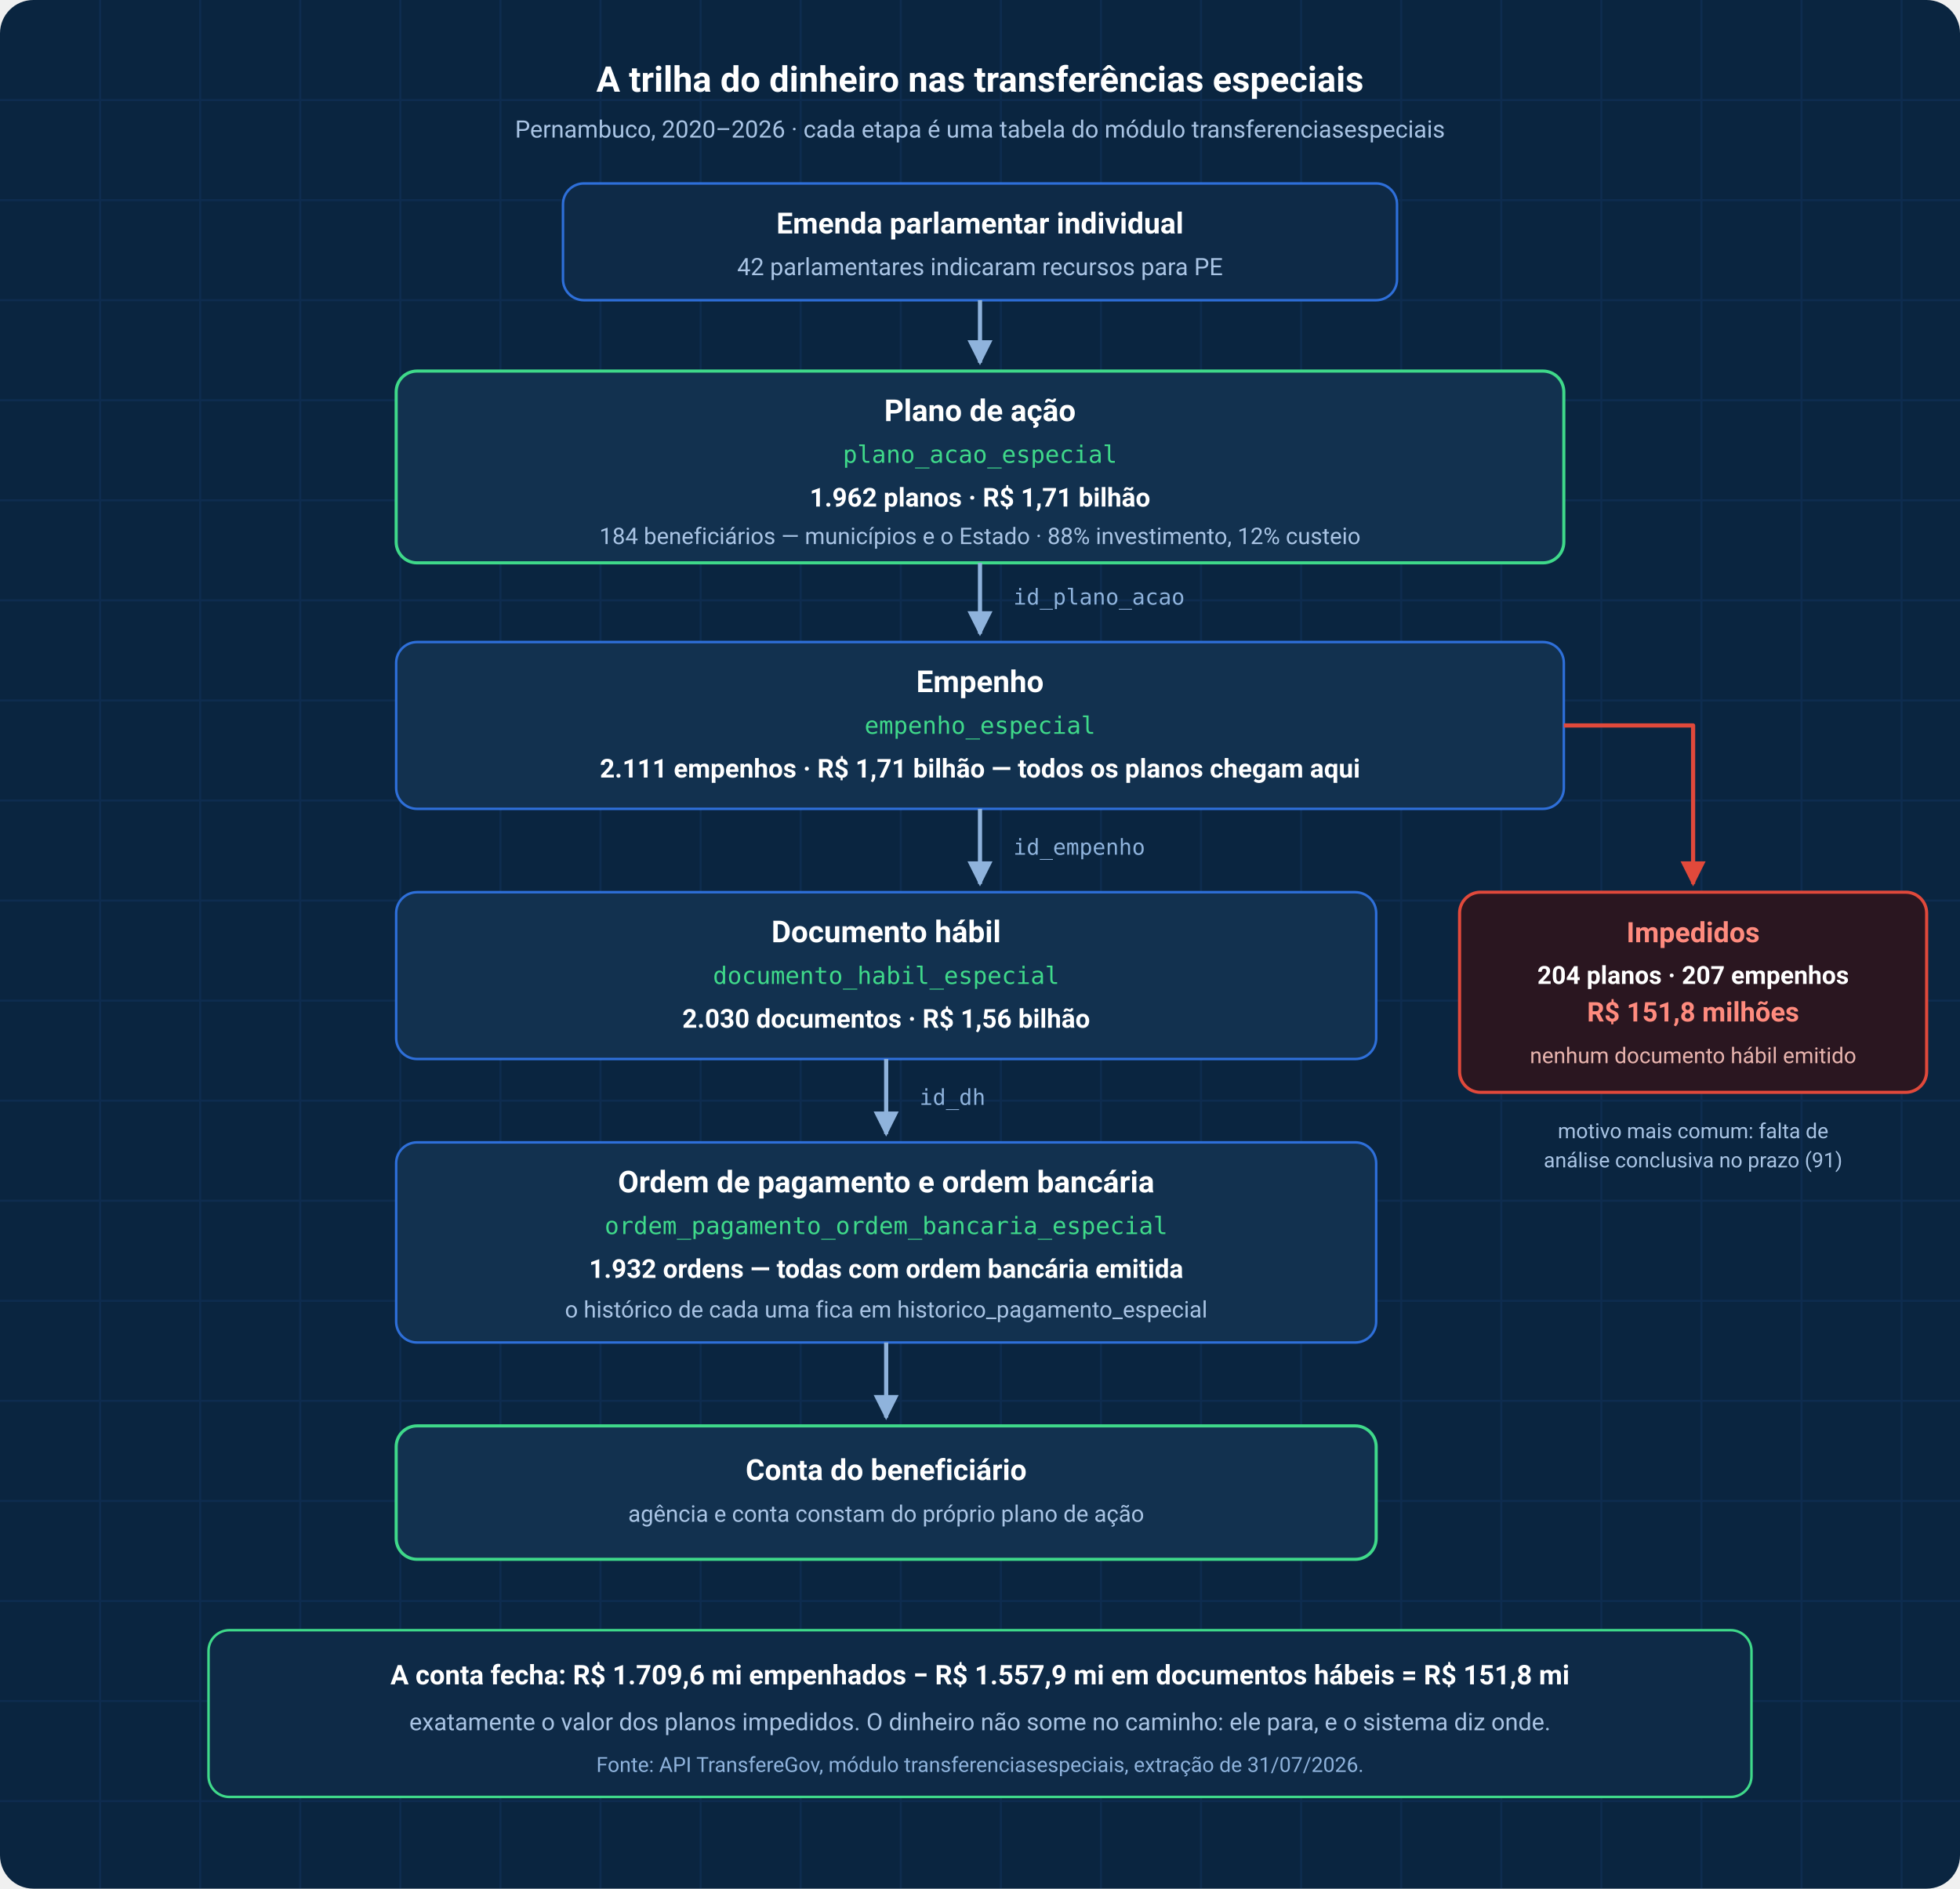
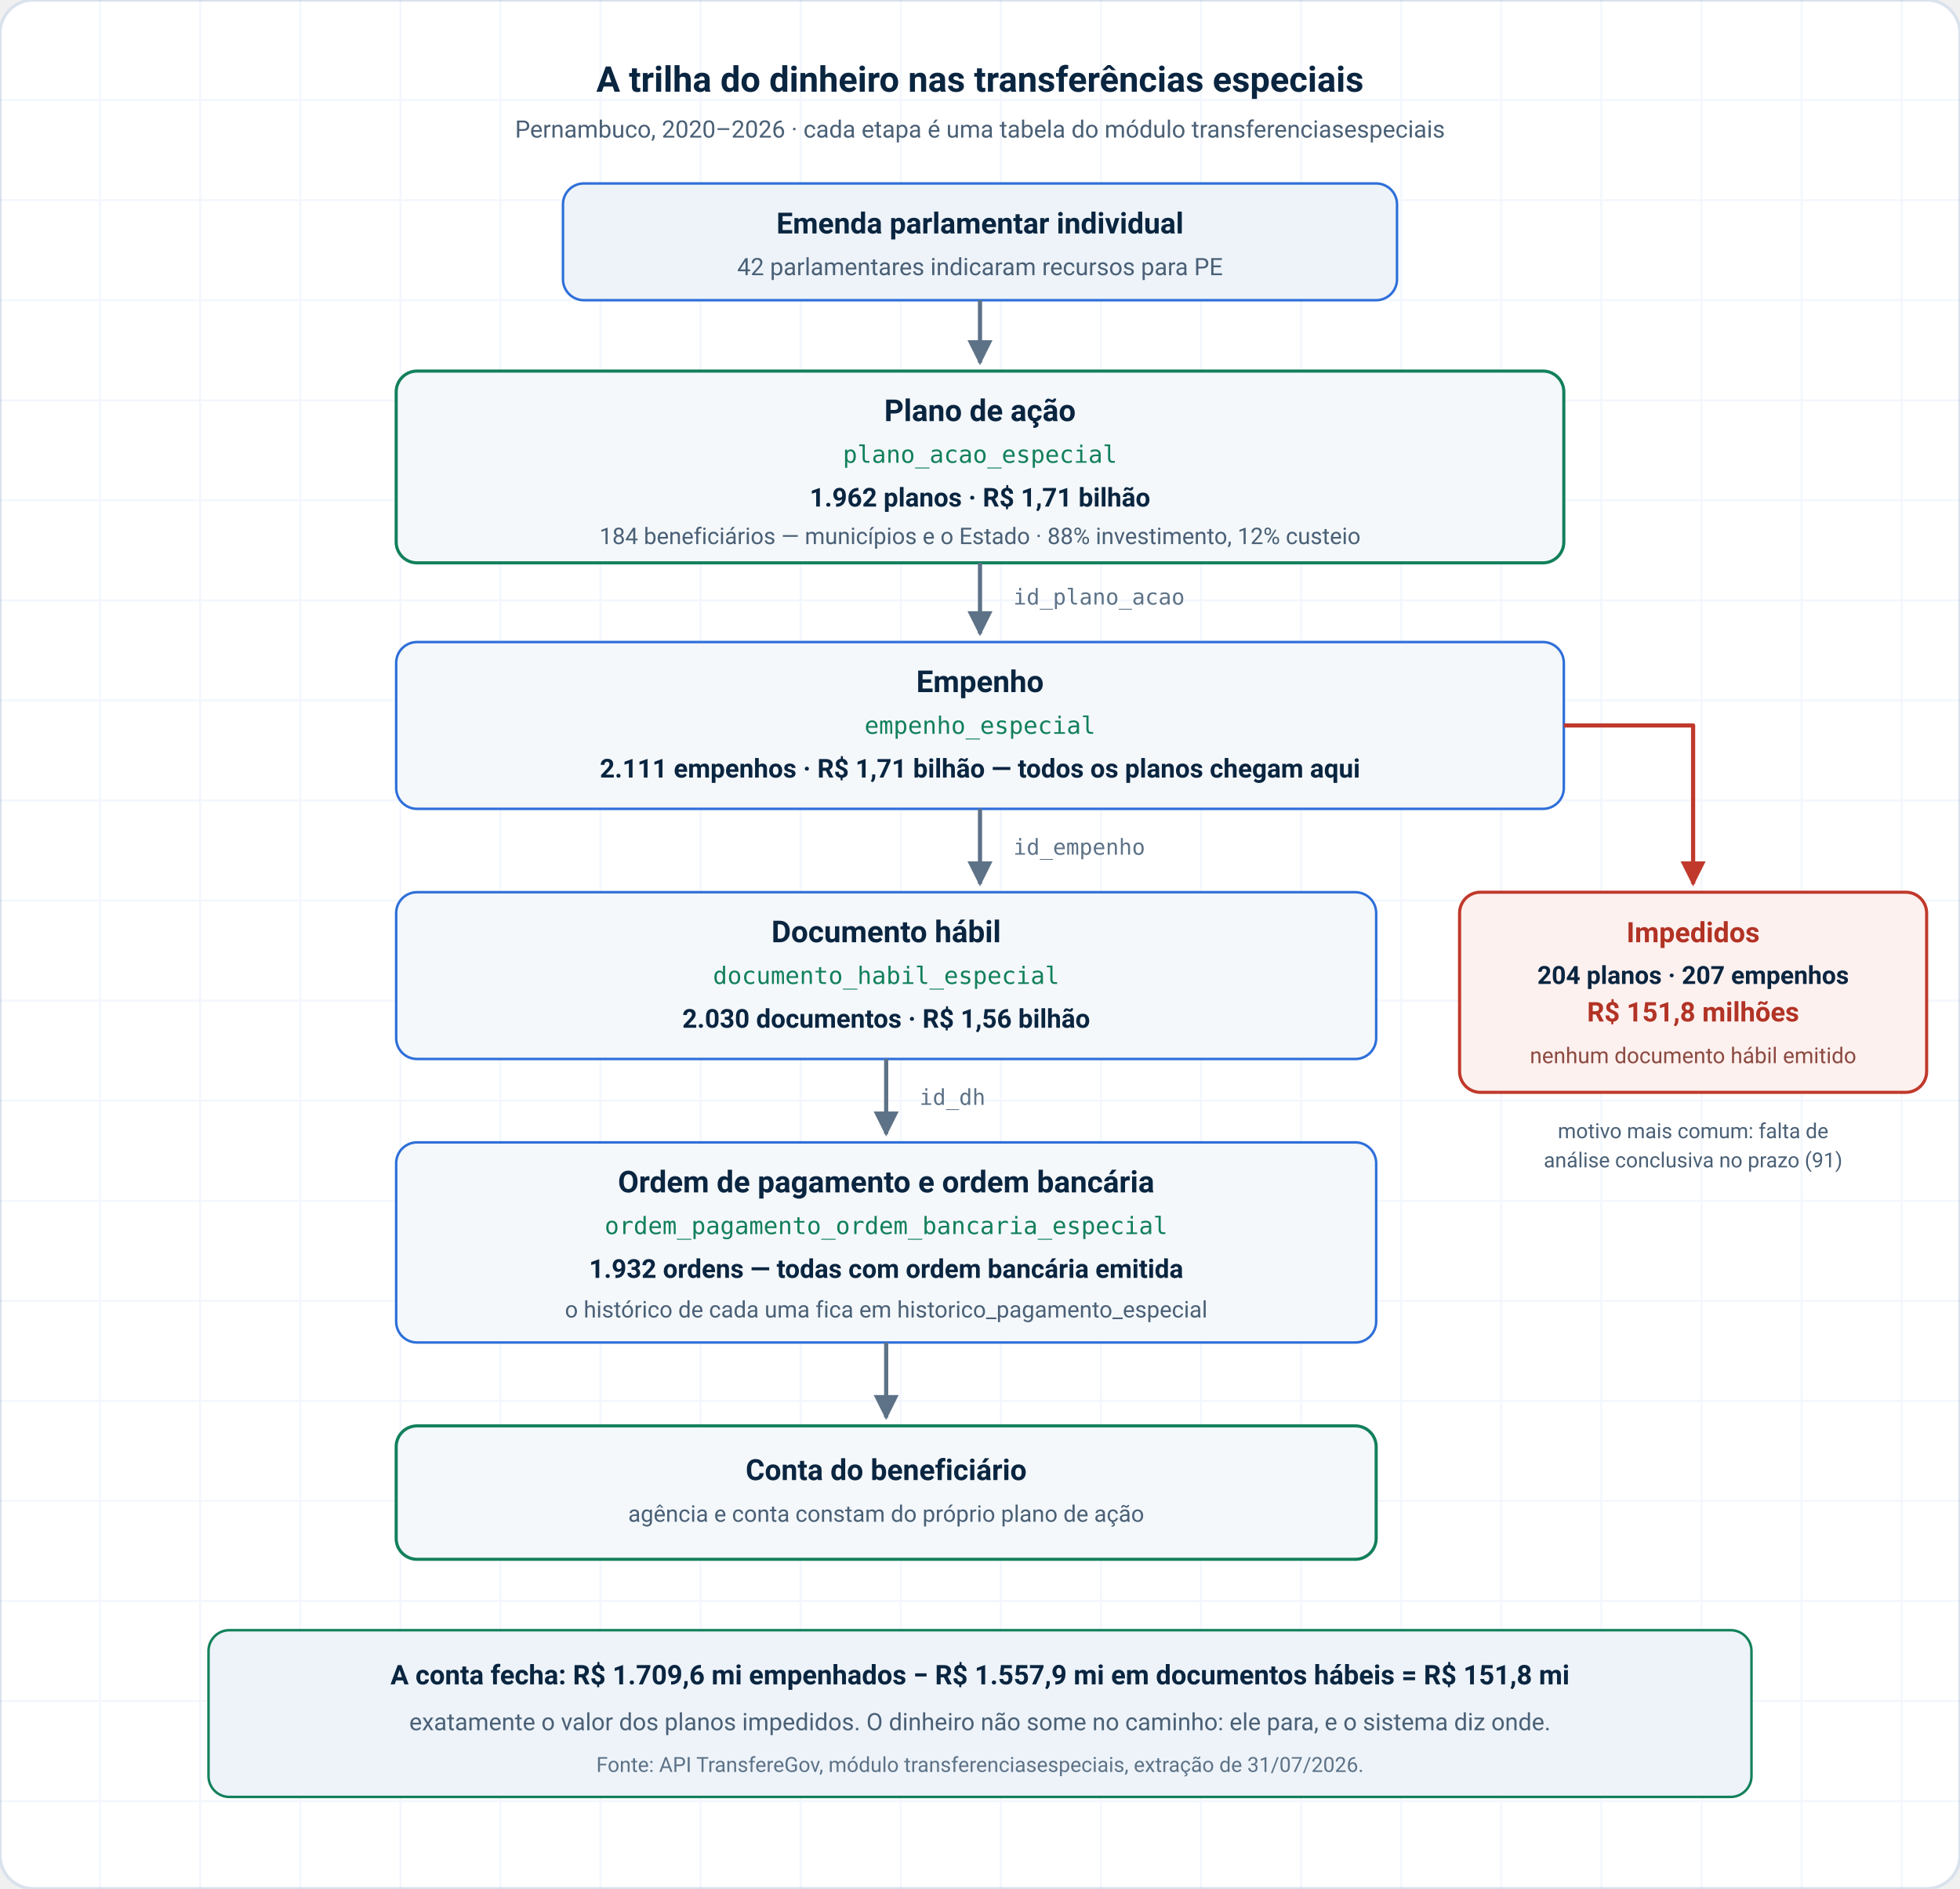
<svg xmlns="http://www.w3.org/2000/svg" viewBox="0 0 940 906" width="940" height="906" role="img" aria-labelledby="trilha-title trilha-desc" font-family="ui-sans-serif, system-ui, -apple-system, 'Segoe UI', Roboto, Helvetica, Arial, sans-serif">
  <defs>
    <marker id="seta" viewBox="0 0 10 10" refX="9" refY="5" markerWidth="6" markerHeight="6" orient="auto-start-reverse">
-       <path d="M0 0L10 5L0 10Z" fill="#8FB3DC" />
+       <path d="M0 0L10 5L0 10Z" fill="#5D7287" />
    </marker>
    <marker id="seta-bloqueio" viewBox="0 0 10 10" refX="9" refY="5" markerWidth="6" markerHeight="6" orient="auto-start-reverse">
-       <path d="M0 0L10 5L0 10Z" fill="#E1493B" />
+       <path d="M0 0L10 5L0 10Z" fill="#C0392B" />
    </marker>
  </defs>
-   <rect width="940" height="906" rx="16" fill="#0A2540" />
-   <g fill="none" stroke="#2E6FD9" stroke-width="1" opacity="0.10">
+   <rect width="940" height="906" rx="16" fill="#FFFFFF" stroke="#D9E2EC" stroke-width="1.5" />
+   <g fill="none" stroke="#2E6FD9" stroke-width="1" opacity="0.06">
    <path d="M0 48H940M0 96H940M0 144H940M0 192H940M0 240H940M0 288H940M0 336H940M0 384H940M0 432H940M0 480H940M0 528H940M0 576H940M0 624H940M0 672H940M0 720H940M0 768H940M0 816H940M0 864H940M48 0V906M96 0V906M144 0V906M192 0V906M240 0V906M288 0V906M336 0V906M384 0V906M432 0V906M480 0V906M528 0V906M576 0V906M624 0V906M672 0V906M720 0V906M768 0V906M816 0V906M864 0V906M912 0V906" />
  </g>
-   <text x="470" y="44" text-anchor="middle" fill="#FFFFFF" font-size="17" font-weight="700">
+   <text x="470" y="44" text-anchor="middle" fill="#0A2540" font-size="17" font-weight="700">
    A trilha do dinheiro nas transferências especiais
  </text>
-   <text x="470" y="66" text-anchor="middle" fill="#A9C4E4" font-size="11.5">
+   <text x="470" y="66" text-anchor="middle" fill="#4A6076" font-size="11.5">
    Pernambuco, 2020–2026 · cada etapa é uma tabela do módulo transferenciasespeciais
  </text>
-   <rect x="270" y="88" width="400" height="56" rx="10" fill="#0E2A47" stroke="#2E6FD9" stroke-width="1.2" />
-   <text x="470" y="112" text-anchor="middle" fill="#FFFFFF" font-size="14" font-weight="700">Emenda parlamentar individual</text>
-   <text x="470" y="132" text-anchor="middle" fill="#A9C4E4" font-size="11.5">42 parlamentares indicaram recursos para PE</text>
-   <path d="M470 144V174" stroke="#8FB3DC" stroke-width="2" marker-end="url(#seta)" />
-   <rect x="190" y="178" width="560" height="92" rx="10" fill="#12314F" stroke="#3FD98A" stroke-width="1.5" />
-   <text x="470" y="202" text-anchor="middle" fill="#FFFFFF" font-size="14.5" font-weight="700">Plano de ação</text>
-   <text x="470" y="222" text-anchor="middle" fill="#3FD98A" font-size="11.5" font-family="ui-monospace, SFMono-Regular, Menlo, monospace">plano_acao_especial</text>
-   <text x="470" y="243" text-anchor="middle" fill="#FFFFFF" font-size="12.5" font-weight="600">1.962 planos · R$ 1,71 bilhão</text>
-   <text x="470" y="261" text-anchor="middle" fill="#A9C4E4" font-size="11">184 beneficiários — municípios e o Estado · 88% investimento, 12% custeio</text>
-   <text x="486" y="290" fill="#8FB3DC" font-size="10.5" font-family="ui-monospace, SFMono-Regular, Menlo, monospace">id_plano_acao</text>
-   <path d="M470 270V304" stroke="#8FB3DC" stroke-width="2" marker-end="url(#seta)" />
-   <rect x="190" y="308" width="560" height="80" rx="10" fill="#12314F" stroke="#2E6FD9" stroke-width="1.2" />
-   <text x="470" y="332" text-anchor="middle" fill="#FFFFFF" font-size="14.5" font-weight="700">Empenho</text>
-   <text x="470" y="352" text-anchor="middle" fill="#3FD98A" font-size="11.5" font-family="ui-monospace, SFMono-Regular, Menlo, monospace">empenho_especial</text>
-   <text x="470" y="373" text-anchor="middle" fill="#FFFFFF" font-size="12.5" font-weight="600">2.111 empenhos · R$ 1,71 bilhão — todos os planos chegam aqui</text>
-   <path d="M750 348H812V424" stroke="#E1493B" stroke-width="2" fill="none" stroke-linejoin="round" marker-end="url(#seta-bloqueio)" />
-   <rect x="700" y="428" width="224" height="96" rx="10" fill="#2A1620" stroke="#E1493B" stroke-width="1.5" />
-   <text x="812" y="452" text-anchor="middle" fill="#FF8B7E" font-size="13.5" font-weight="700">Impedidos</text>
-   <text x="812" y="472" text-anchor="middle" fill="#FFFFFF" font-size="12" font-weight="600">204 planos · 207 empenhos</text>
-   <text x="812" y="490" text-anchor="middle" fill="#FF8B7E" font-size="13" font-weight="700">R$ 151,8 milhões</text>
-   <text x="812" y="510" text-anchor="middle" fill="#E8B4AE" font-size="10.5">nenhum documento hábil emitido</text>
-   <text x="812" y="546" text-anchor="middle" fill="#A9C4E4" font-size="10">motivo mais comum: falta de</text>
-   <text x="812" y="560" text-anchor="middle" fill="#A9C4E4" font-size="10">análise conclusiva no prazo (91)</text>
-   <text x="486" y="410" fill="#8FB3DC" font-size="10.5" font-family="ui-monospace, SFMono-Regular, Menlo, monospace">id_empenho</text>
-   <path d="M470 388V424" stroke="#8FB3DC" stroke-width="2" marker-end="url(#seta)" />
-   <rect x="190" y="428" width="470" height="80" rx="10" fill="#12314F" stroke="#2E6FD9" stroke-width="1.2" />
-   <text x="425" y="452" text-anchor="middle" fill="#FFFFFF" font-size="14.5" font-weight="700">Documento hábil</text>
-   <text x="425" y="472" text-anchor="middle" fill="#3FD98A" font-size="11.5" font-family="ui-monospace, SFMono-Regular, Menlo, monospace">documento_habil_especial</text>
-   <text x="425" y="493" text-anchor="middle" fill="#FFFFFF" font-size="12.5" font-weight="600">2.030 documentos · R$ 1,56 bilhão</text>
-   <text x="441" y="530" fill="#8FB3DC" font-size="10.5" font-family="ui-monospace, SFMono-Regular, Menlo, monospace">id_dh</text>
-   <path d="M425 508V544" stroke="#8FB3DC" stroke-width="2" marker-end="url(#seta)" />
-   <rect x="190" y="548" width="470" height="96" rx="10" fill="#12314F" stroke="#2E6FD9" stroke-width="1.2" />
-   <text x="425" y="572" text-anchor="middle" fill="#FFFFFF" font-size="14.5" font-weight="700">Ordem de pagamento e ordem bancária</text>
-   <text x="425" y="592" text-anchor="middle" fill="#3FD98A" font-size="11.5" font-family="ui-monospace, SFMono-Regular, Menlo, monospace">ordem_pagamento_ordem_bancaria_especial</text>
-   <text x="425" y="613" text-anchor="middle" fill="#FFFFFF" font-size="12.5" font-weight="600">1.932 ordens — todas com ordem bancária emitida</text>
-   <text x="425" y="632" text-anchor="middle" fill="#A9C4E4" font-size="11">o histórico de cada uma fica em historico_pagamento_especial</text>
-   <path d="M425 644V680" stroke="#8FB3DC" stroke-width="2" marker-end="url(#seta)" />
-   <rect x="190" y="684" width="470" height="64" rx="10" fill="#12314F" stroke="#3FD98A" stroke-width="1.5" />
-   <text x="425" y="710" text-anchor="middle" fill="#FFFFFF" font-size="14" font-weight="700">Conta do beneficiário</text>
-   <text x="425" y="730" text-anchor="middle" fill="#A9C4E4" font-size="11">agência e conta constam do próprio plano de ação</text>
-   <rect x="100" y="782" width="740" height="80" rx="10" fill="#0E2A47" stroke="#3FD98A" stroke-width="1.2" />
-   <text x="470" y="808" text-anchor="middle" fill="#FFFFFF" font-size="13" font-weight="700">
+   <rect x="270" y="88" width="400" height="56" rx="10" fill="#EDF3F9" stroke="#2E6FD9" stroke-width="1.2" />
+   <text x="470" y="112" text-anchor="middle" fill="#0A2540" font-size="14" font-weight="700">Emenda parlamentar individual</text>
+   <text x="470" y="132" text-anchor="middle" fill="#4A6076" font-size="11.5">42 parlamentares indicaram recursos para PE</text>
+   <path d="M470 144V174" stroke="#5D7287" stroke-width="2" marker-end="url(#seta)" />
+   <rect x="190" y="178" width="560" height="92" rx="10" fill="#F4F8FB" stroke="#12805B" stroke-width="1.5" />
+   <text x="470" y="202" text-anchor="middle" fill="#0A2540" font-size="14.5" font-weight="700">Plano de ação</text>
+   <text x="470" y="222" text-anchor="middle" fill="#12805B" font-size="11.5" font-family="ui-monospace, SFMono-Regular, Menlo, monospace">plano_acao_especial</text>
+   <text x="470" y="243" text-anchor="middle" fill="#0A2540" font-size="12.5" font-weight="600">1.962 planos · R$ 1,71 bilhão</text>
+   <text x="470" y="261" text-anchor="middle" fill="#4A6076" font-size="11">184 beneficiários — municípios e o Estado · 88% investimento, 12% custeio</text>
+   <text x="486" y="290" fill="#5D7287" font-size="10.5" font-family="ui-monospace, SFMono-Regular, Menlo, monospace">id_plano_acao</text>
+   <path d="M470 270V304" stroke="#5D7287" stroke-width="2" marker-end="url(#seta)" />
+   <rect x="190" y="308" width="560" height="80" rx="10" fill="#F4F8FB" stroke="#2E6FD9" stroke-width="1.2" />
+   <text x="470" y="332" text-anchor="middle" fill="#0A2540" font-size="14.5" font-weight="700">Empenho</text>
+   <text x="470" y="352" text-anchor="middle" fill="#12805B" font-size="11.5" font-family="ui-monospace, SFMono-Regular, Menlo, monospace">empenho_especial</text>
+   <text x="470" y="373" text-anchor="middle" fill="#0A2540" font-size="12.5" font-weight="600">2.111 empenhos · R$ 1,71 bilhão — todos os planos chegam aqui</text>
+   <path d="M750 348H812V424" stroke="#C0392B" stroke-width="2" fill="none" stroke-linejoin="round" marker-end="url(#seta-bloqueio)" />
+   <rect x="700" y="428" width="224" height="96" rx="10" fill="#FDF1EF" stroke="#C0392B" stroke-width="1.5" />
+   <text x="812" y="452" text-anchor="middle" fill="#B23325" font-size="13.5" font-weight="700">Impedidos</text>
+   <text x="812" y="472" text-anchor="middle" fill="#0A2540" font-size="12" font-weight="600">204 planos · 207 empenhos</text>
+   <text x="812" y="490" text-anchor="middle" fill="#B23325" font-size="13" font-weight="700">R$ 151,8 milhões</text>
+   <text x="812" y="510" text-anchor="middle" fill="#8C4A41" font-size="10.5">nenhum documento hábil emitido</text>
+   <text x="812" y="546" text-anchor="middle" fill="#4A6076" font-size="10">motivo mais comum: falta de</text>
+   <text x="812" y="560" text-anchor="middle" fill="#4A6076" font-size="10">análise conclusiva no prazo (91)</text>
+   <text x="486" y="410" fill="#5D7287" font-size="10.5" font-family="ui-monospace, SFMono-Regular, Menlo, monospace">id_empenho</text>
+   <path d="M470 388V424" stroke="#5D7287" stroke-width="2" marker-end="url(#seta)" />
+   <rect x="190" y="428" width="470" height="80" rx="10" fill="#F4F8FB" stroke="#2E6FD9" stroke-width="1.2" />
+   <text x="425" y="452" text-anchor="middle" fill="#0A2540" font-size="14.5" font-weight="700">Documento hábil</text>
+   <text x="425" y="472" text-anchor="middle" fill="#12805B" font-size="11.5" font-family="ui-monospace, SFMono-Regular, Menlo, monospace">documento_habil_especial</text>
+   <text x="425" y="493" text-anchor="middle" fill="#0A2540" font-size="12.5" font-weight="600">2.030 documentos · R$ 1,56 bilhão</text>
+   <text x="441" y="530" fill="#5D7287" font-size="10.5" font-family="ui-monospace, SFMono-Regular, Menlo, monospace">id_dh</text>
+   <path d="M425 508V544" stroke="#5D7287" stroke-width="2" marker-end="url(#seta)" />
+   <rect x="190" y="548" width="470" height="96" rx="10" fill="#F4F8FB" stroke="#2E6FD9" stroke-width="1.2" />
+   <text x="425" y="572" text-anchor="middle" fill="#0A2540" font-size="14.5" font-weight="700">Ordem de pagamento e ordem bancária</text>
+   <text x="425" y="592" text-anchor="middle" fill="#12805B" font-size="11.5" font-family="ui-monospace, SFMono-Regular, Menlo, monospace">ordem_pagamento_ordem_bancaria_especial</text>
+   <text x="425" y="613" text-anchor="middle" fill="#0A2540" font-size="12.5" font-weight="600">1.932 ordens — todas com ordem bancária emitida</text>
+   <text x="425" y="632" text-anchor="middle" fill="#4A6076" font-size="11">o histórico de cada uma fica em historico_pagamento_especial</text>
+   <path d="M425 644V680" stroke="#5D7287" stroke-width="2" marker-end="url(#seta)" />
+   <rect x="190" y="684" width="470" height="64" rx="10" fill="#F4F8FB" stroke="#12805B" stroke-width="1.5" />
+   <text x="425" y="710" text-anchor="middle" fill="#0A2540" font-size="14" font-weight="700">Conta do beneficiário</text>
+   <text x="425" y="730" text-anchor="middle" fill="#4A6076" font-size="11">agência e conta constam do próprio plano de ação</text>
+   <rect x="100" y="782" width="740" height="80" rx="10" fill="#EDF3F9" stroke="#12805B" stroke-width="1.2" />
+   <text x="470" y="808" text-anchor="middle" fill="#0A2540" font-size="13" font-weight="700">
    A conta fecha: R$ 1.709,6 mi empenhados − R$ 1.557,9 mi em documentos hábeis = R$ 151,8 mi
  </text>
-   <text x="470" y="830" text-anchor="middle" fill="#A9C4E4" font-size="11.5">
+   <text x="470" y="830" text-anchor="middle" fill="#4A6076" font-size="11.5">
    exatamente o valor dos planos impedidos. O dinheiro não some no caminho: ele para, e o sistema diz onde.
  </text>
-   <text x="470" y="850" text-anchor="middle" fill="#8FB3DC" font-size="10">
+   <text x="470" y="850" text-anchor="middle" fill="#5D7287" font-size="10">
    Fonte: API TransfereGov, módulo transferenciasespeciais, extração de 31/07/2026.
  </text>
</svg>
